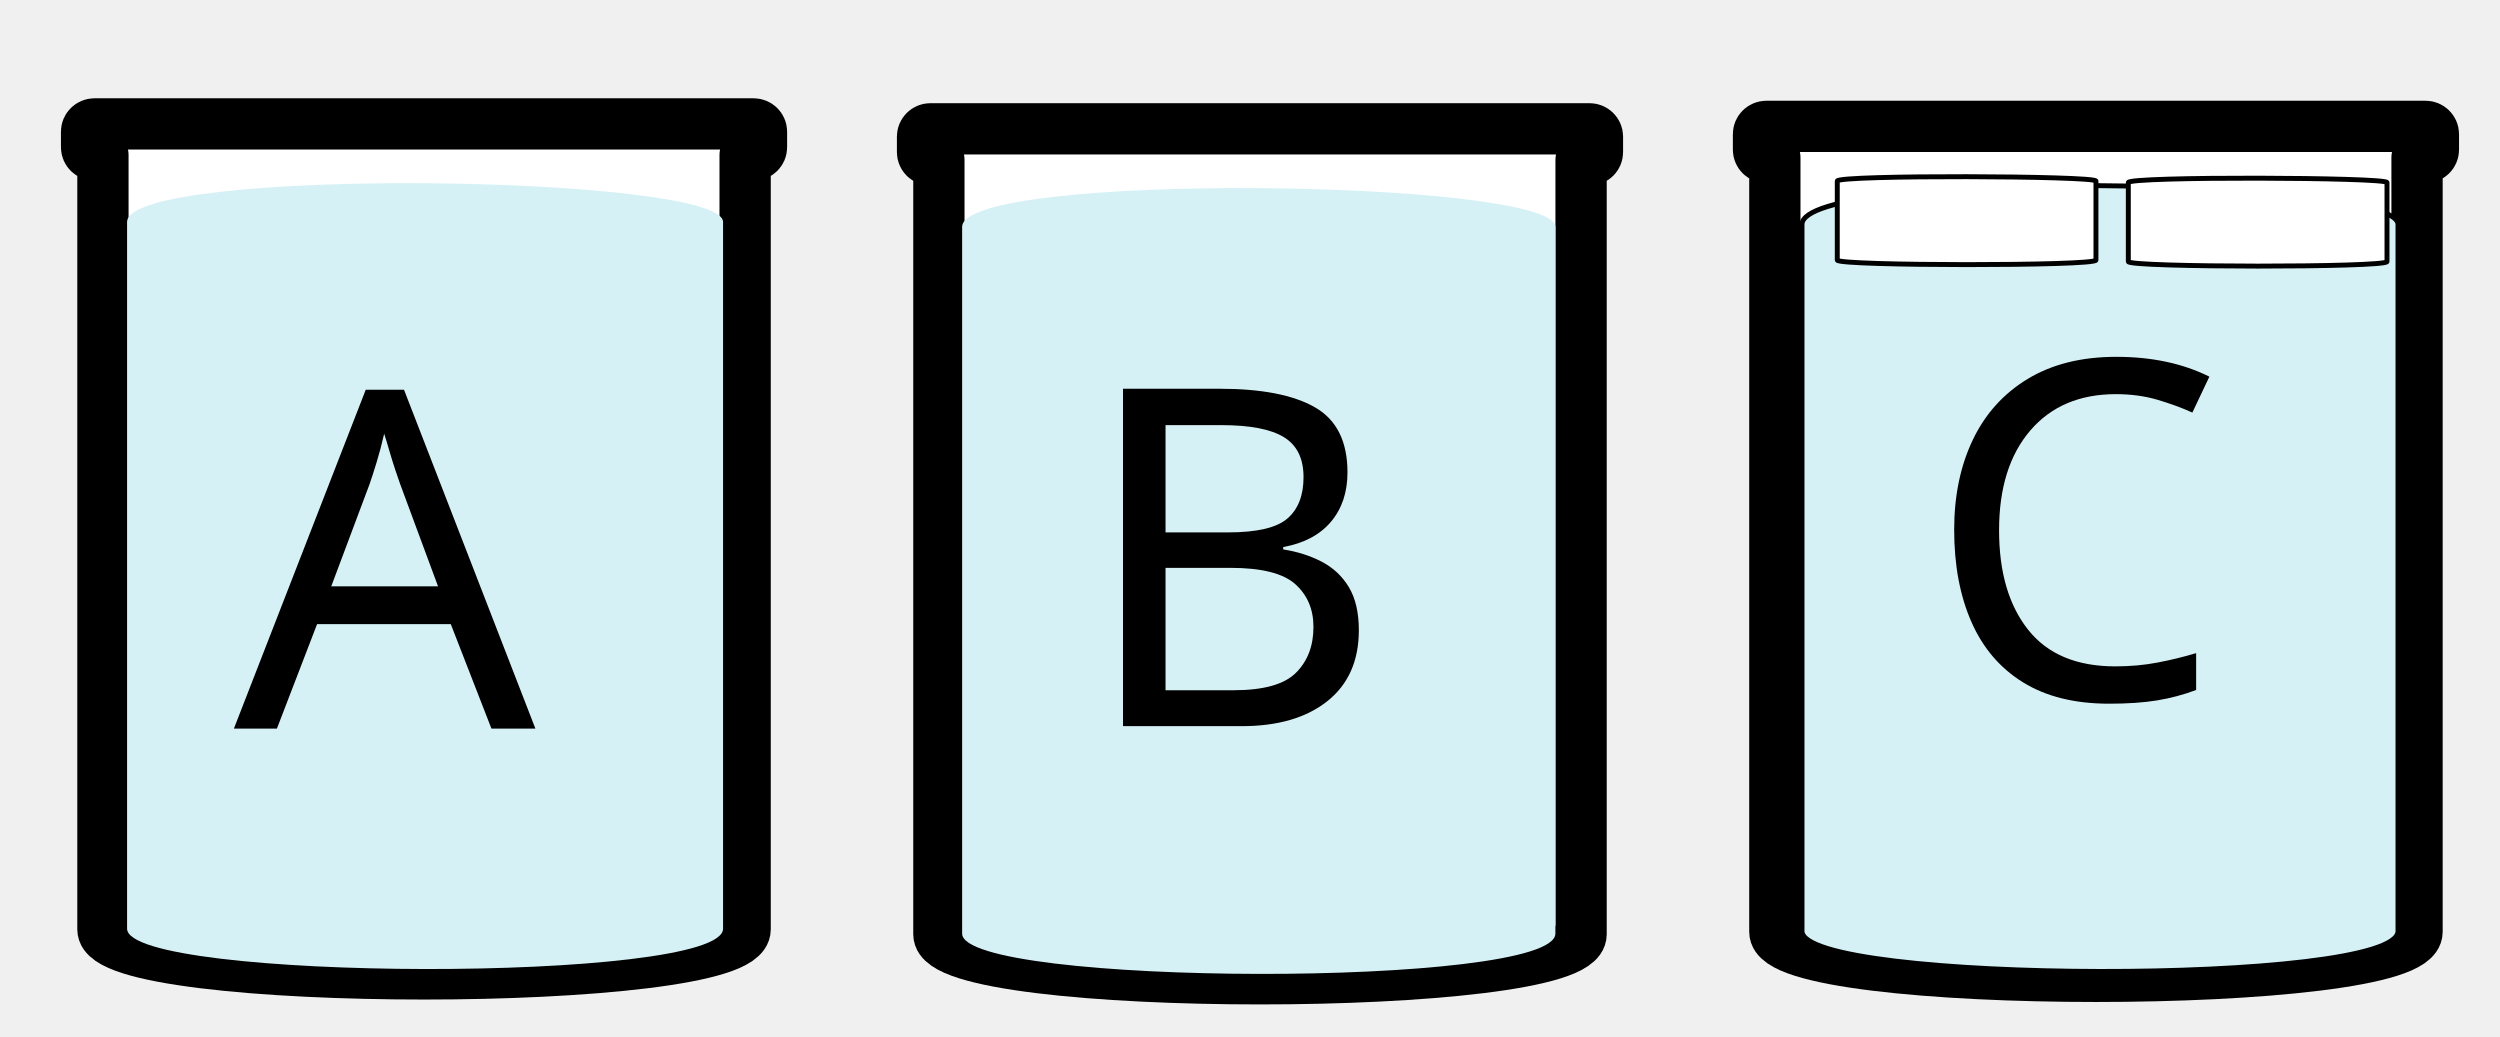
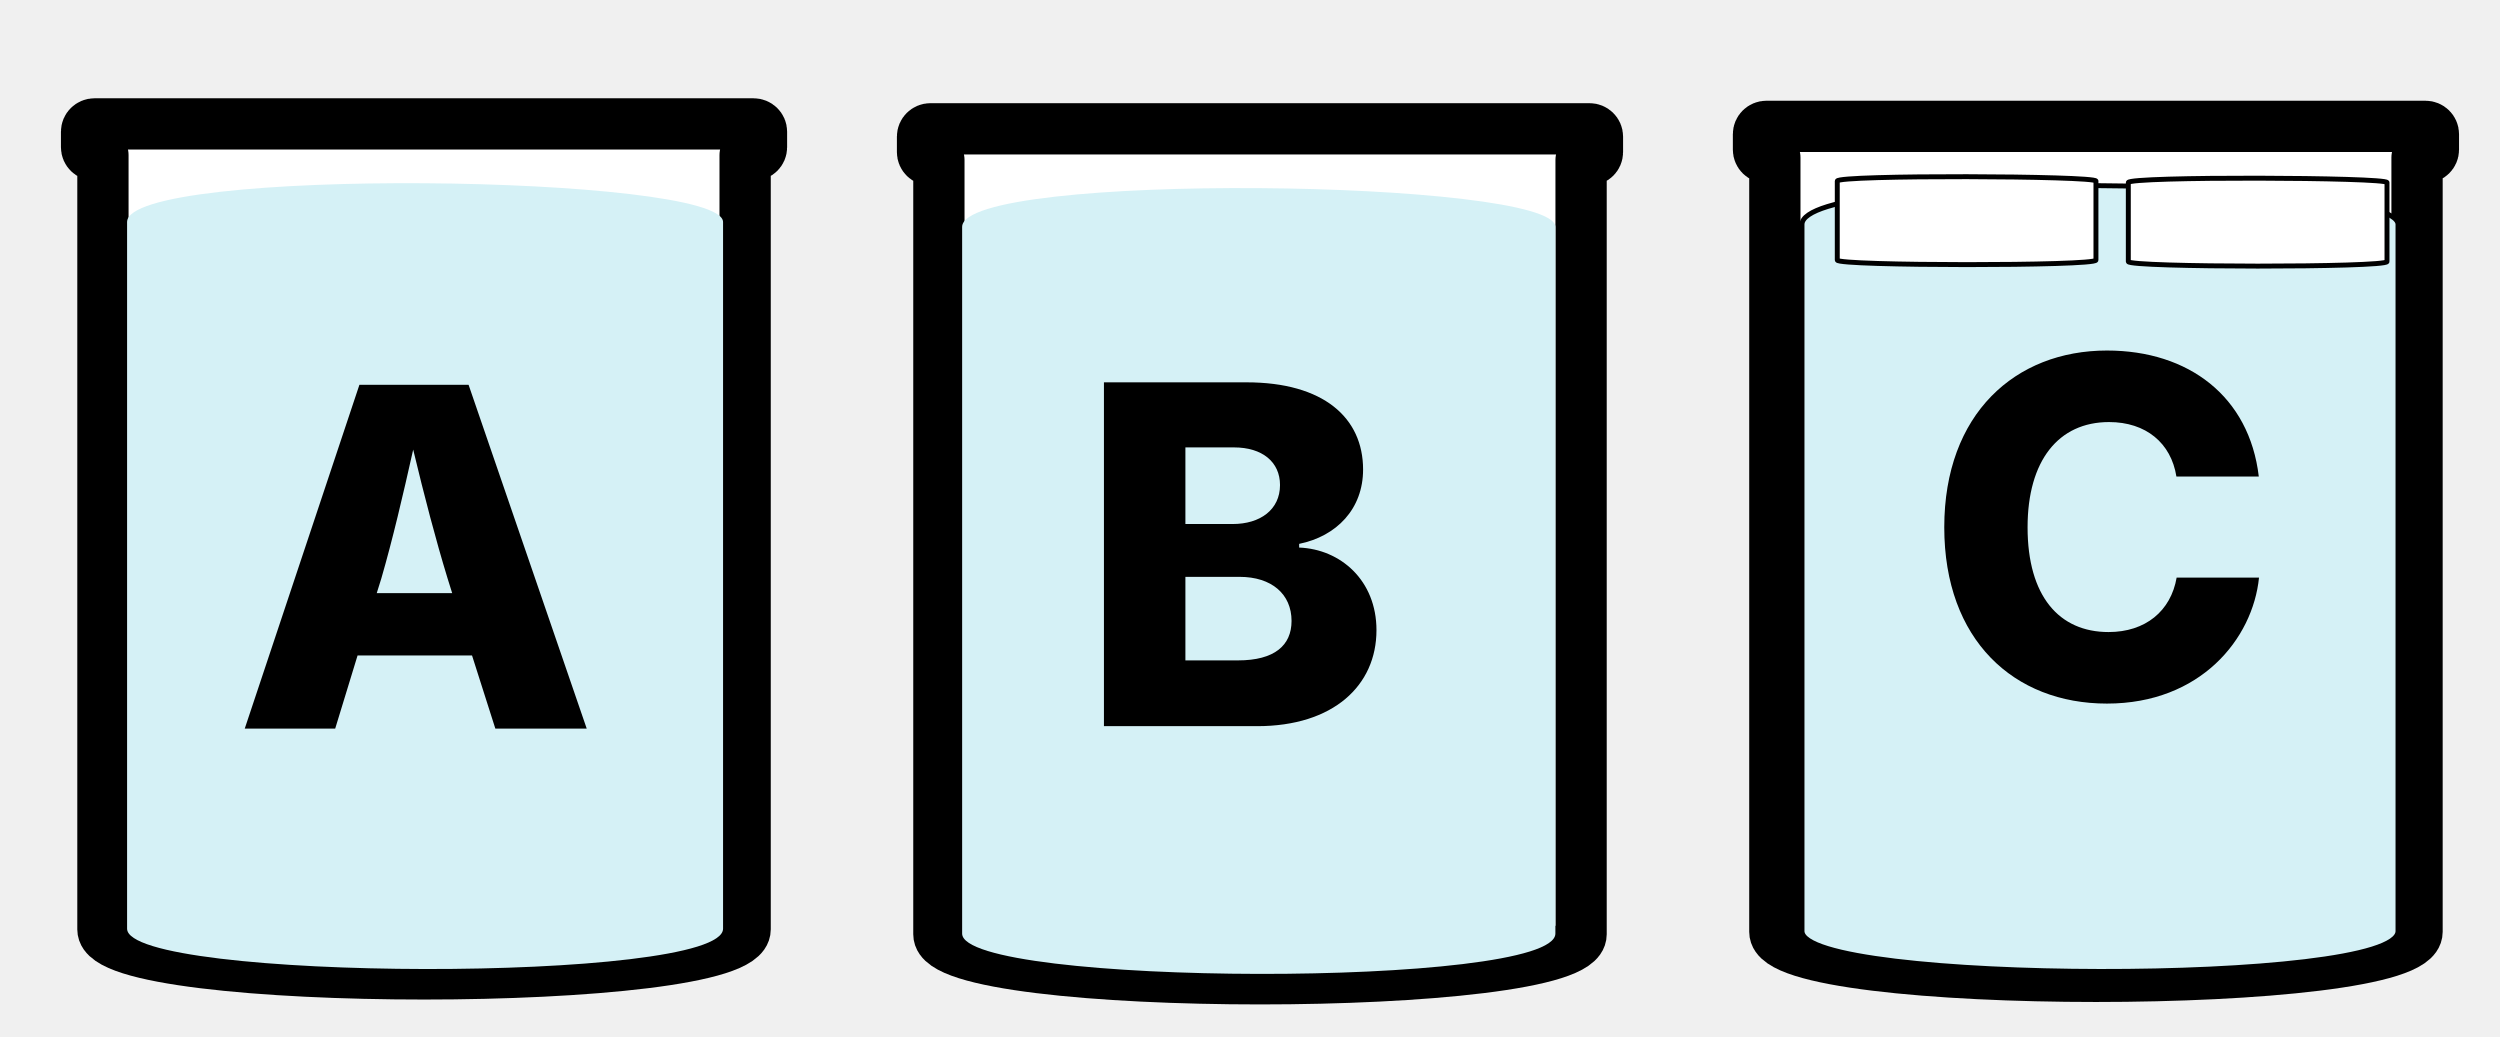
<svg xmlns="http://www.w3.org/2000/svg" xml:space="preserve" style="fill-rule:evenodd;clip-rule:evenodd;stroke-linecap:round;stroke-linejoin:round;stroke-miterlimit:1.5" viewBox="0 0 2116 877">
  <path d="M0 0h2115.82v876.742H0z" style="fill:none" />
  <path d="M794.676 135.364h-7.119c-3.711 0-6.724-2.951-6.724-6.586v-13.172c0-3.634 3.013-6.586 6.724-6.586h557.792c3.711 0 6.724 2.952 6.724 6.586v13.172c0 3.635-3.013 6.586-6.724 6.586h-7.118v655.423c0 50.216-543.555 50.216-543.555 0z" style="fill:#fff;stroke:#000;stroke-width:43.4px" />
  <path d="M1316.48 192.069v598.102c0 46.338-502.127 44.699-502.127 0V192.069c0-47.221 502.127-40.333 502.127 0" style="fill:#d5f1f6" />
  <path d="M1502.23 133.296h-7.119c-3.711 0-6.724-2.951-6.724-6.586v-13.171c0-3.635 3.013-6.586 6.724-6.586h557.792c3.711 0 6.724 2.951 6.724 6.586v13.171c0 3.635-3.013 6.586-6.724 6.586h-7.118v655.423c0 50.216-543.555 50.216-543.555 0z" style="fill:#fff;stroke:#000;stroke-width:43.4px" />
  <path d="M2029.67 190.002v598.101c0 46.339-504.456 44.699-504.456 0V190.002c0-47.222 504.456-40.334 504.456 0" style="fill:#d5f1f6;stroke:#000;stroke-width:4.17px" />
  <path d="M1774.01 153.222v66.936c0 5.185-218.943 5.002-218.943 0v-66.936c0-5.285 218.943-4.514 218.943 0M2020.35 154.484v66.936c0 5.186-218.943 5.003-218.943 0v-66.936c0-5.284 218.943-4.513 218.943 0" style="fill:#fff;stroke:#000;stroke-width:4.17px" />
  <path d="M87.121 131.229h-7.119c-3.711 0-6.724-2.952-6.724-6.586v-13.172c0-3.635 3.013-6.586 6.724-6.586h557.792c3.711 0 6.724 2.951 6.724 6.586v13.172c0 3.634-3.013 6.586-6.724 6.586h-7.118v655.422c0 50.216-543.555 50.216-543.555 0z" style="fill:#fff;stroke:#000;stroke-width:43.4px" />
  <path d="M611.997 187.934v598.101c0 46.339-504.431 44.699-504.431 0V187.934c0-47.222 504.431-40.334 504.431 0" style="fill:#d5f1f6" />
-   <text x="197.96" y="616.694" style="font-family:&quot;AlfaSlabOne-Regular&quot;,&quot;Alfa Slab One&quot;;font-size:400px">A</text>
-   <text x="911.715" y="614.626" style="font-family:&quot;AlfaSlabOne-Regular&quot;,&quot;Alfa Slab One&quot;;font-size:400px">B</text>
-   <text x="1629.61" y="591.611" style="font-family:&quot;AlfaSlabOne-Regular&quot;,&quot;Alfa Slab One&quot;;font-size:400px">C</text>
+   <text x="197.96" y="616.694" style="font-family:system-ui,-apple-system,sans-serif;font-size:400px;font-weight:800">A</text>
+   <text x="911.715" y="614.626" style="font-family:system-ui,-apple-system,sans-serif;font-size:400px;font-weight:800">B</text>
+   <text x="1629.61" y="591.611" style="font-family:system-ui,-apple-system,sans-serif;font-size:400px;font-weight:800">C</text>
</svg>
